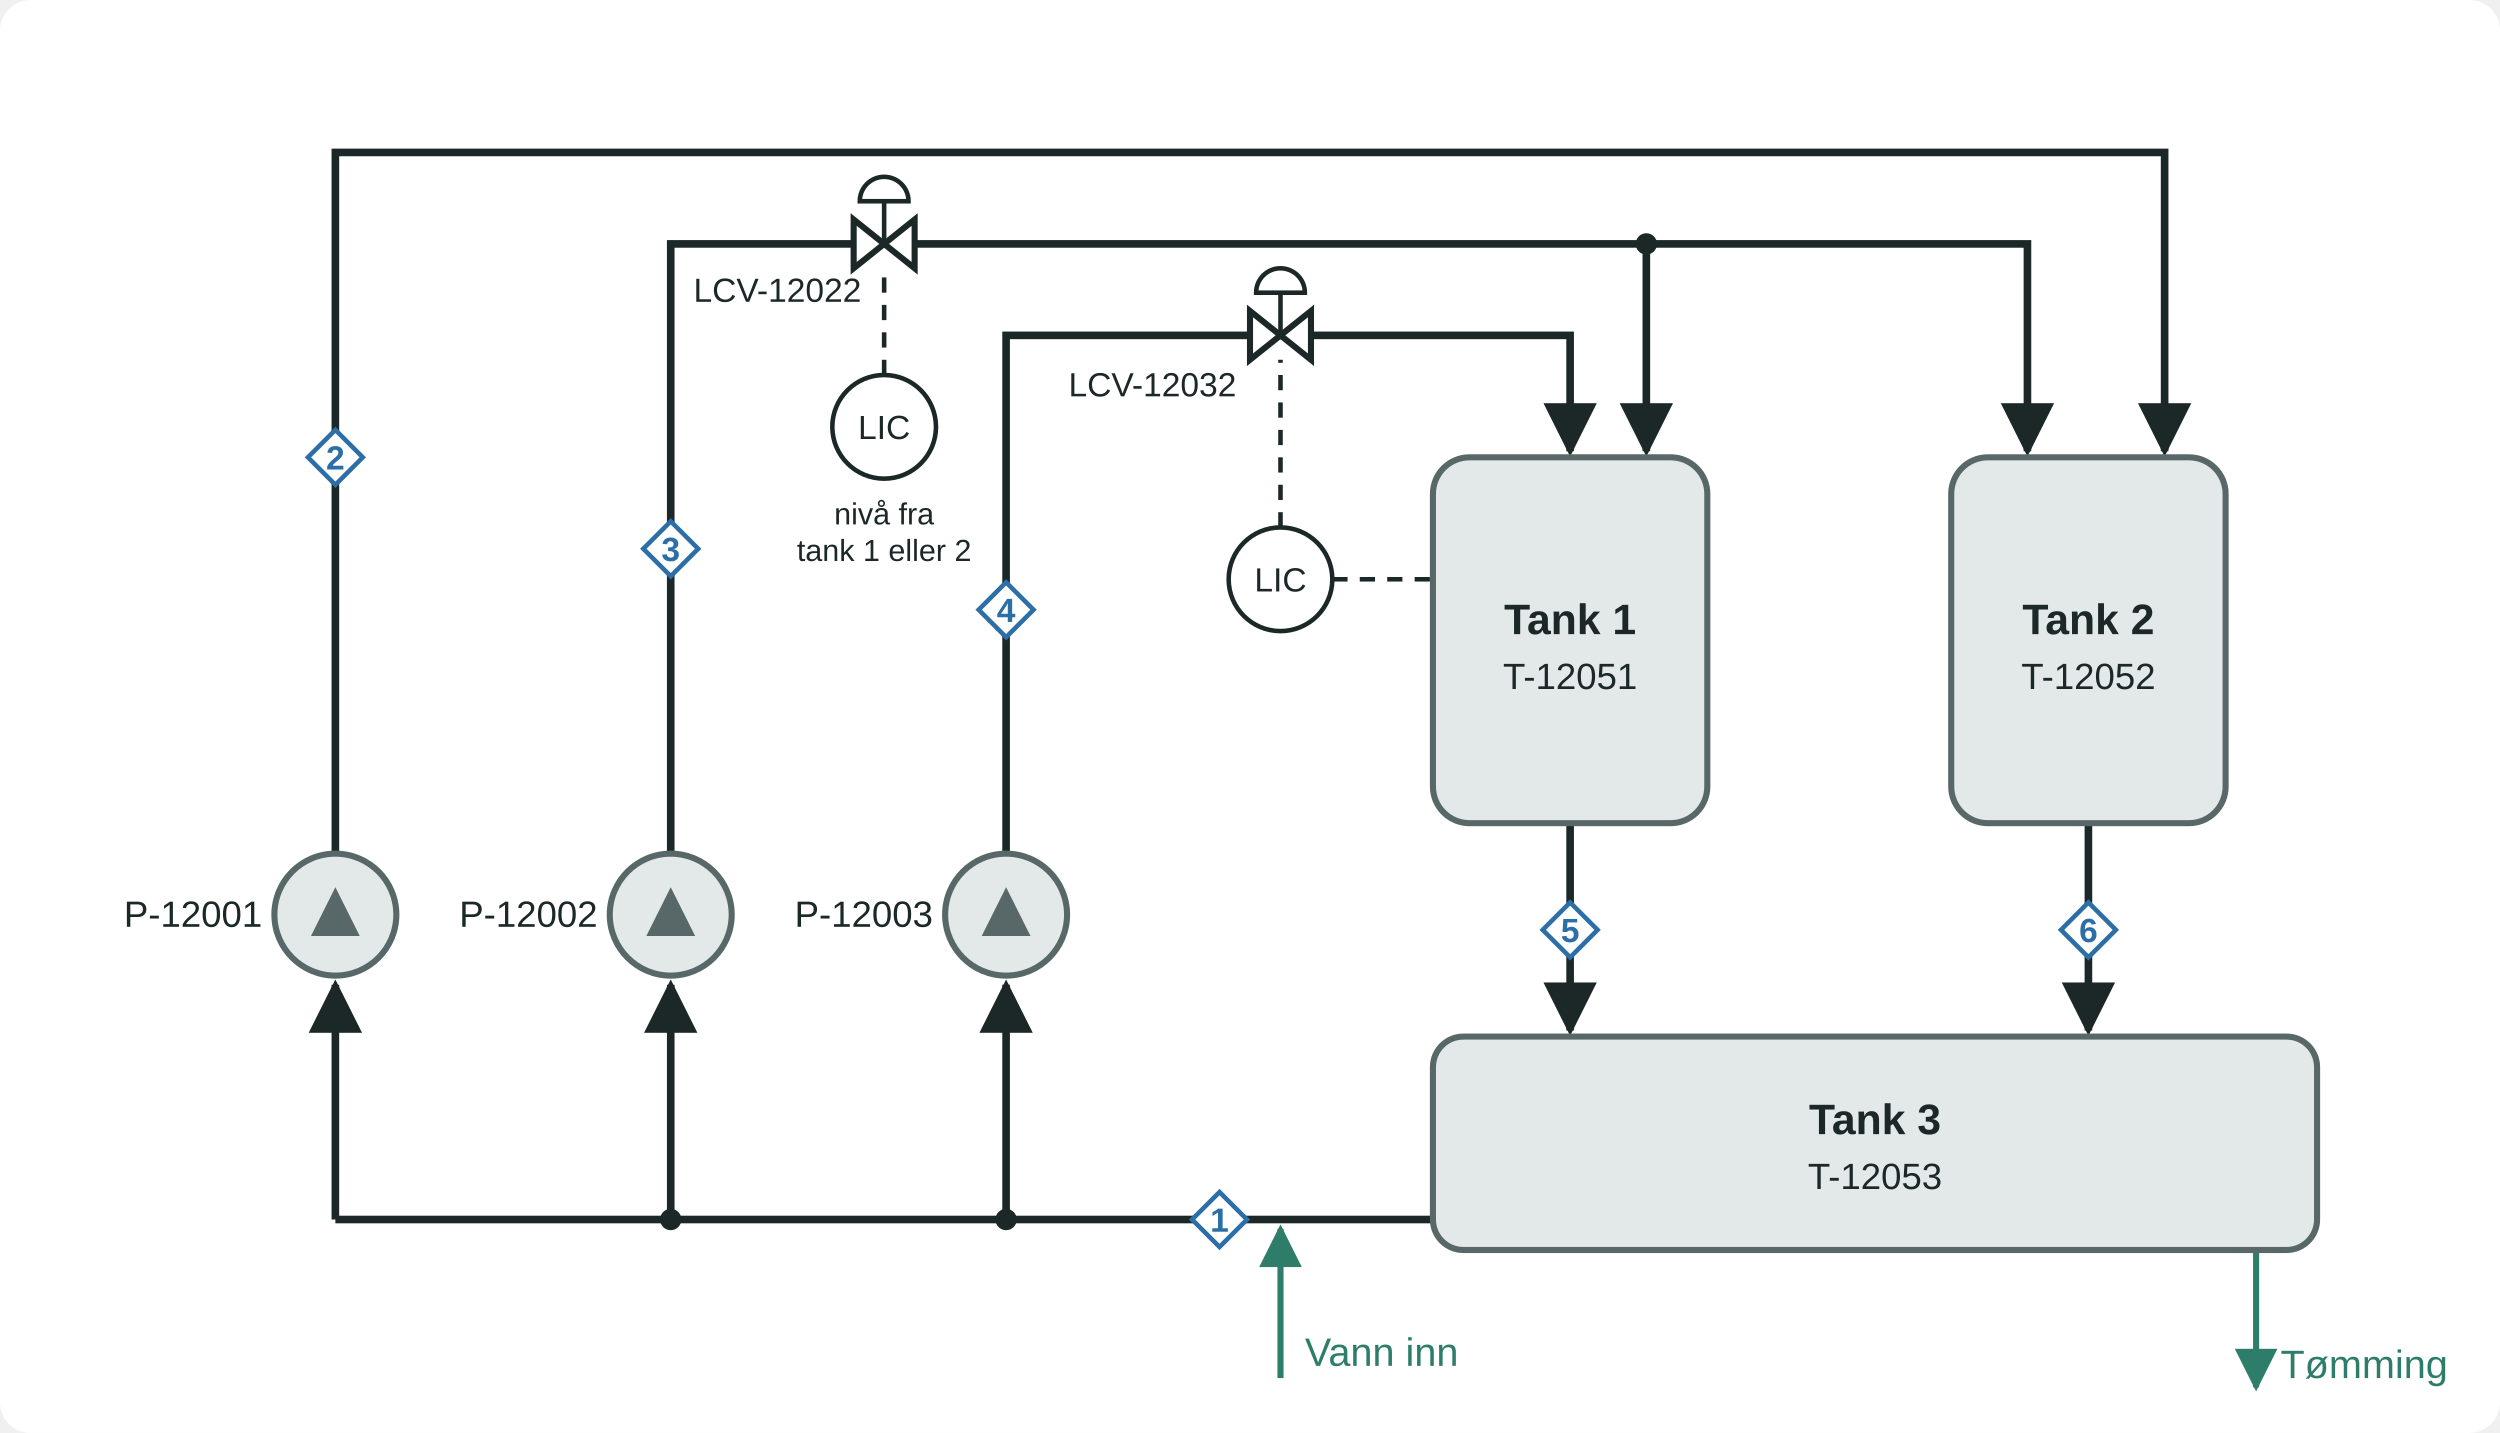
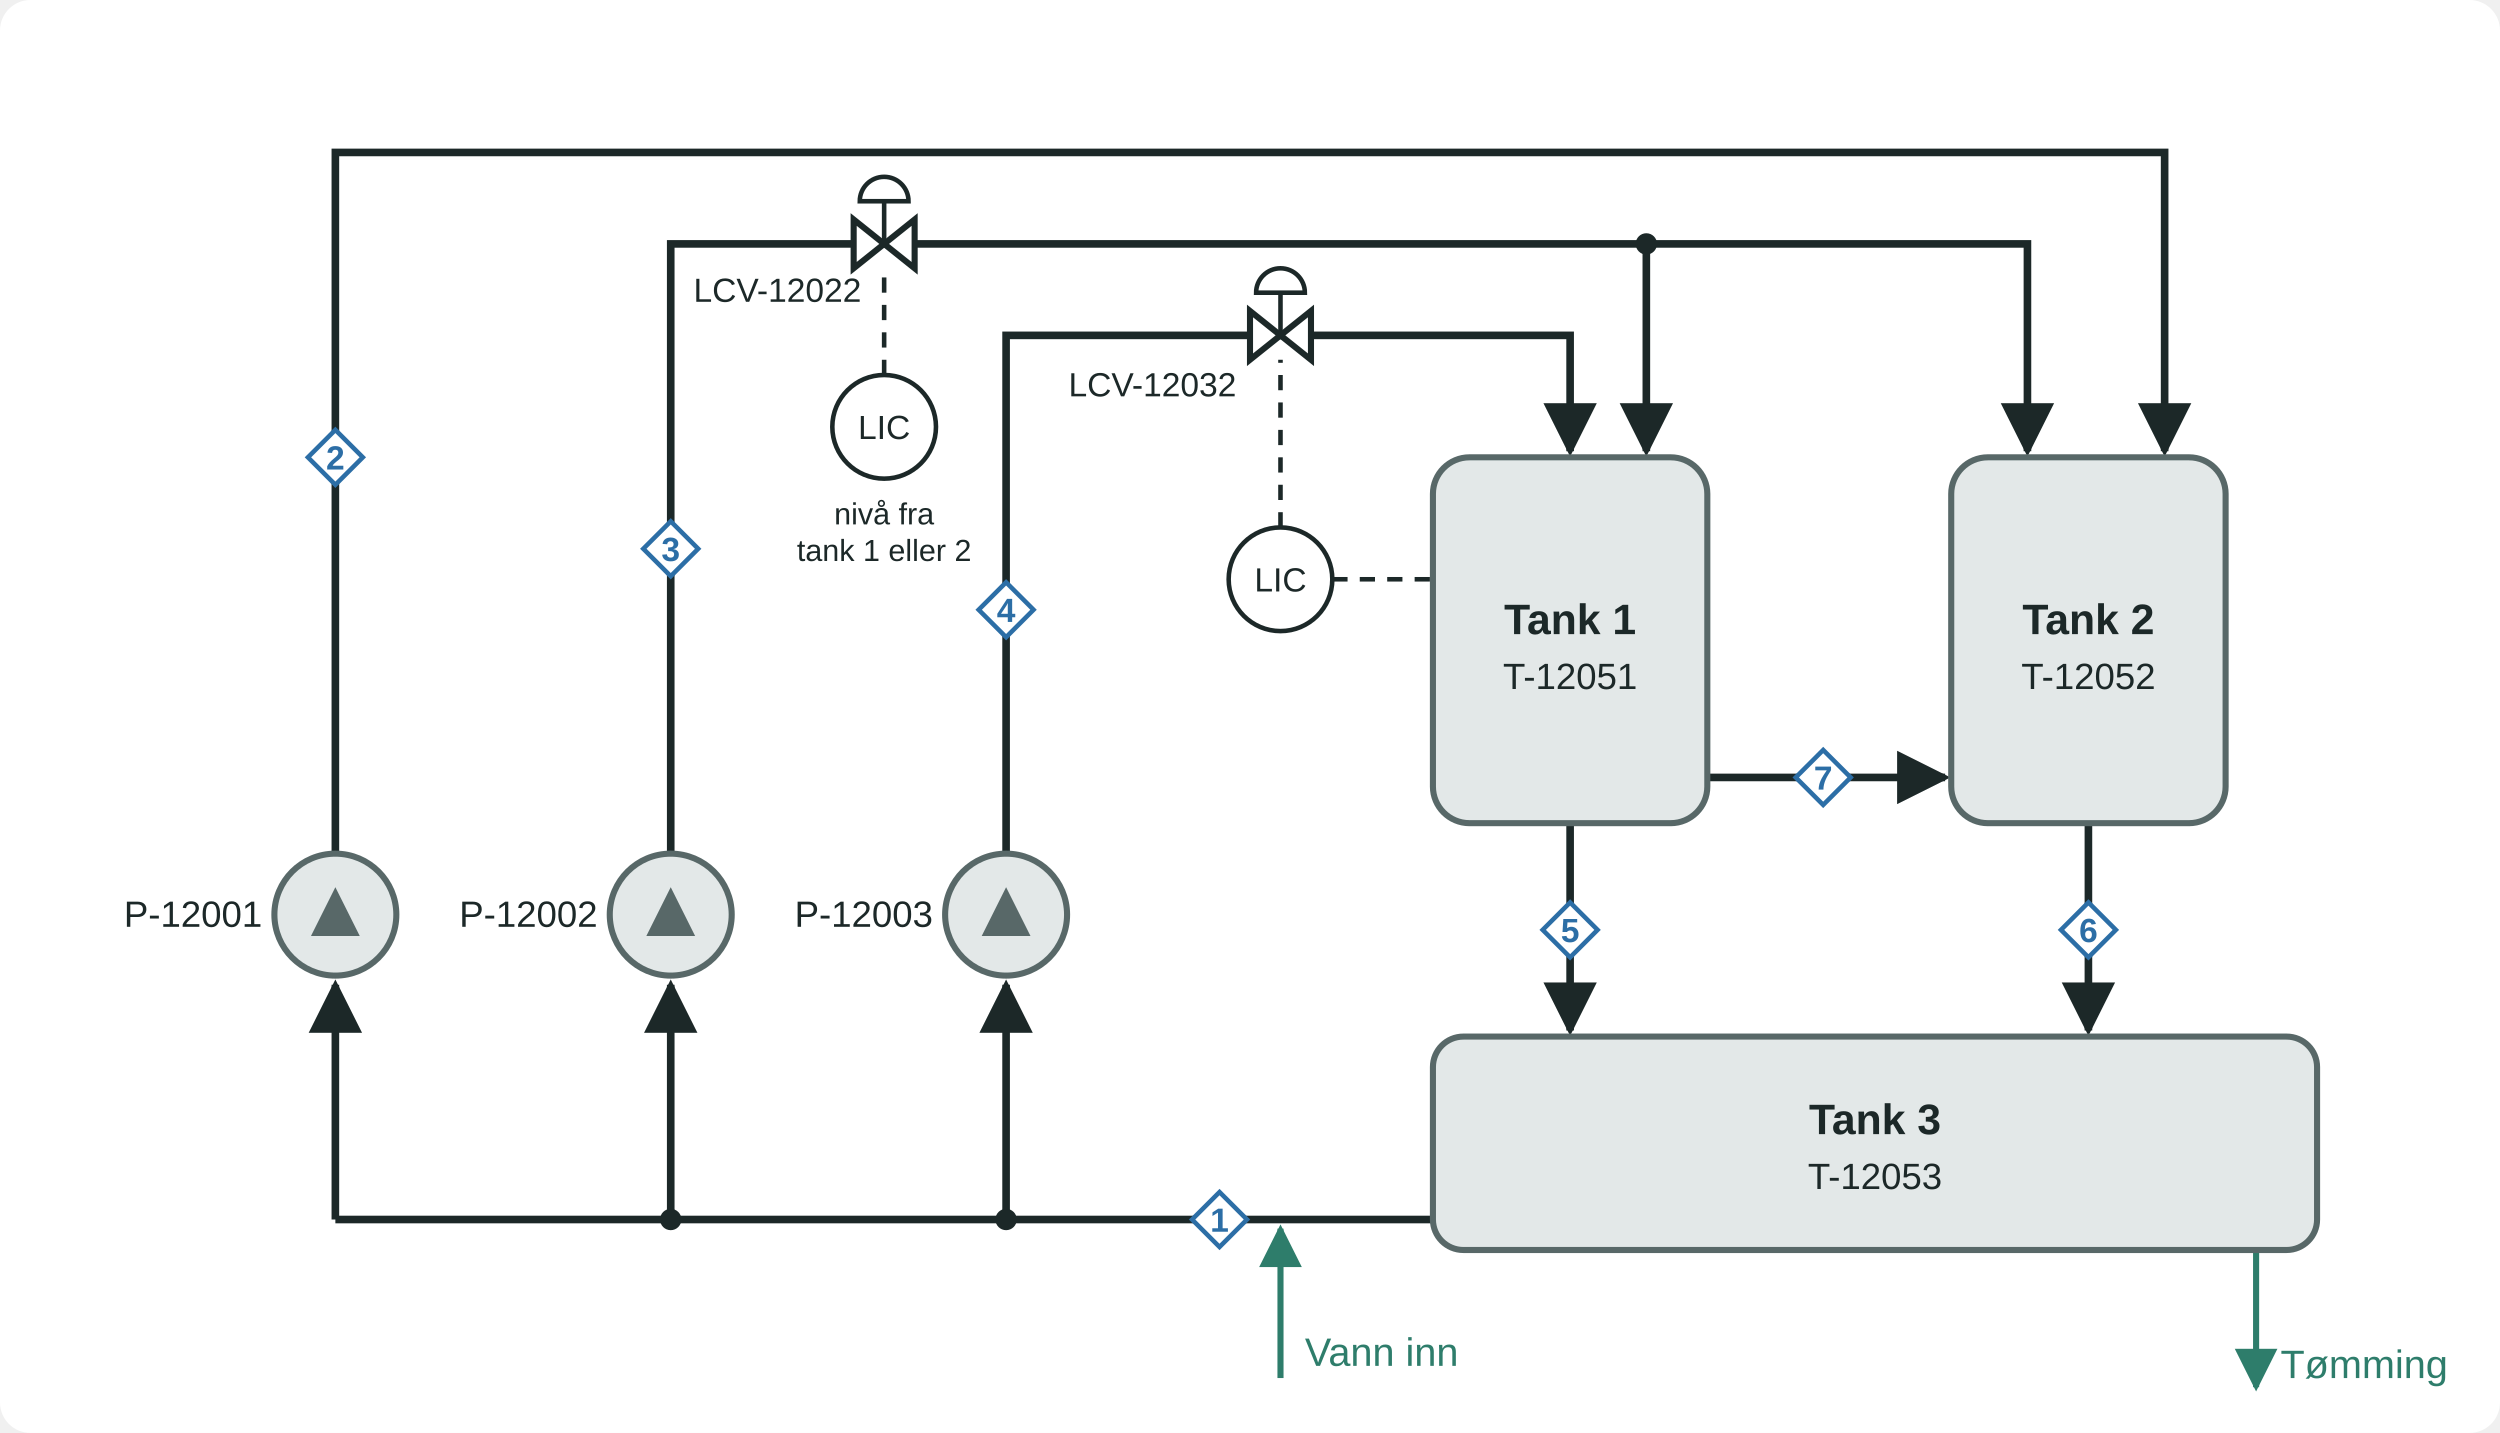
<svg xmlns="http://www.w3.org/2000/svg" viewBox="0 0 820 470" width="820" height="470" font-family="Segoe UI, Arial, sans-serif">
  <defs>
    <marker id="pil" viewBox="0 0 10 10" refX="9" refY="5" markerWidth="7" markerHeight="7" orient="auto">
      <path d="M0,0 L10,5 L0,10 z" fill="#1c2828" />
    </marker>
    <marker id="pilg" viewBox="0 0 10 10" refX="9" refY="5" markerWidth="7" markerHeight="7" orient="auto">
      <path d="M0,0 L10,5 L0,10 z" fill="#2e7d6b" />
    </marker>
  </defs>
  <rect x="0" y="0" width="820" height="470" rx="10" fill="#ffffff" />
  <g stroke="#1c2828" stroke-width="2.5" fill="none">
    <line x1="470" y1="400" x2="110" y2="400" />
    <line x1="110" y1="400" x2="110" y2="323" marker-end="url(#pil)" />
    <line x1="220" y1="400" x2="220" y2="323" marker-end="url(#pil)" />
    <line x1="330" y1="400" x2="330" y2="323" marker-end="url(#pil)" />
    <path d="M110,280 L110,50 L710,50 L710,148" marker-end="url(#pil)" />
    <path d="M220,280 L220,80 L665,80 L665,148" marker-end="url(#pil)" />
    <line x1="540" y1="80" x2="540" y2="148" marker-end="url(#pil)" />
    <path d="M330,280 L330,110 L515,110 L515,148" marker-end="url(#pil)" />
    <line x1="515" y1="270" x2="515" y2="338" marker-end="url(#pil)" />
    <line x1="685" y1="270" x2="685" y2="338" marker-end="url(#pil)" />
+     <line x1="560" y1="255" x2="638" y2="255" marker-end="url(#pil)" />
  </g>
  <circle cx="540" cy="80" r="3.5" fill="#1c2828" />
  <circle cx="220" cy="400" r="3.5" fill="#1c2828" />
  <circle cx="330" cy="400" r="3.5" fill="#1c2828" />
  <g stroke="#2e7d6b" stroke-width="2" fill="none" marker-end="url(#pilg)">
    <line x1="420" y1="452" x2="420" y2="403" />
    <line x1="740" y1="410" x2="740" y2="455" />
  </g>
  <g font-size="13" fill="#2e7d6b">
    <text x="428" y="448">Vann inn</text>
    <text x="748" y="452">Tømming</text>
  </g>
  <g fill="#e3e8e8" stroke="#586868" stroke-width="2">
    <rect x="470" y="150" width="90" height="120" rx="12" />
    <rect x="640" y="150" width="90" height="120" rx="12" />
    <rect x="470" y="340" width="290" height="70" rx="10" />
  </g>
  <g fill="#1c2828" text-anchor="middle">
    <text x="515" y="208" font-size="14" font-weight="bold">Tank 1</text>
    <text x="515" y="226" font-size="12">T-12051</text>
    <text x="685" y="208" font-size="14" font-weight="bold">Tank 2</text>
    <text x="685" y="226" font-size="12">T-12052</text>
    <text x="615" y="372" font-size="14" font-weight="bold">Tank 3</text>
    <text x="615" y="390" font-size="12">T-12053</text>
  </g>
  <g fill="#e3e8e8" stroke="#586868" stroke-width="2">
    <circle cx="110" cy="300" r="20" />
    <circle cx="220" cy="300" r="20" />
    <circle cx="330" cy="300" r="20" />
  </g>
  <g fill="#586868">
    <path d="M102,307 L118,307 L110,291 Z" />
    <path d="M212,307 L228,307 L220,291 Z" />
    <path d="M322,307 L338,307 L330,291 Z" />
  </g>
  <g font-size="12" fill="#1c2828" text-anchor="end">
    <text x="86" y="304">P-12001</text>
    <text x="196" y="304">P-12002</text>
    <text x="306" y="304">P-12003</text>
  </g>
  <g fill="#ffffff" stroke="#1c2828" stroke-width="2">
    <path d="M280,72 L300,88 L300,72 L280,88 Z" />
    <path d="M410,102 L430,118 L430,102 L410,118 Z" />
  </g>
  <g stroke="#1c2828" stroke-width="1.5" fill="#ffffff">
    <line x1="290" y1="80" x2="290" y2="66" />
    <path d="M282,66 A8,8 0 0 1 298,66 Z" />
    <line x1="420" y1="110" x2="420" y2="96" />
    <path d="M412,96 A8,8 0 0 1 428,96 Z" />
  </g>
  <g font-size="11" fill="#1c2828" text-anchor="middle">
    <text x="255" y="99">LCV-12022</text>
    <text x="378" y="130">LCV-12032</text>
  </g>
  <g stroke="#1c2828" stroke-width="1.5" fill="none" stroke-dasharray="5 4">
    <line x1="420" y1="173" x2="420" y2="118" />
    <line x1="437" y1="190" x2="470" y2="190" />
  </g>
  <circle cx="420" cy="190" r="17" fill="#ffffff" stroke="#1c2828" stroke-width="1.5" />
  <text x="420" y="194" font-size="11" fill="#1c2828" text-anchor="middle">LIC</text>
  <line x1="290" y1="123" x2="290" y2="88" stroke="#1c2828" stroke-width="1.5" stroke-dasharray="5 4" />
  <circle cx="290" cy="140" r="17" fill="#ffffff" stroke="#1c2828" stroke-width="1.5" />
  <text x="290" y="144" font-size="11" fill="#1c2828" text-anchor="middle">LIC</text>
  <g font-size="10" fill="#1c2828" text-anchor="middle">
    <text x="290" y="172">nivå fra</text>
    <text x="290" y="184">tank 1 eller 2</text>
  </g>
  <g fill="#ffffff" stroke="#2c6ea6" stroke-width="1.5">
    <path d="M400,391 L409,400 L400,409 L391,400 Z" />
    <path d="M110,141 L119,150 L110,159 L101,150 Z" />
    <path d="M220,171 L229,180 L220,189 L211,180 Z" />
    <path d="M330,191 L339,200 L330,209 L321,200 Z" />
    <path d="M515,296 L524,305 L515,314 L506,305 Z" />
    <path d="M685,296 L694,305 L685,314 L676,305 Z" />
+     <path d="M598,246 L607,255 L598,264 L589,255 Z" />
  </g>
  <g font-size="11" fill="#2c6ea6" text-anchor="middle" font-weight="bold">
    <text x="400" y="404">1</text>
    <text x="110" y="154">2</text>
    <text x="220" y="184">3</text>
    <text x="330" y="204">4</text>
    <text x="515" y="309">5</text>
    <text x="685" y="309">6</text>
+     <text x="598" y="259">7</text>
  </g>
</svg>
